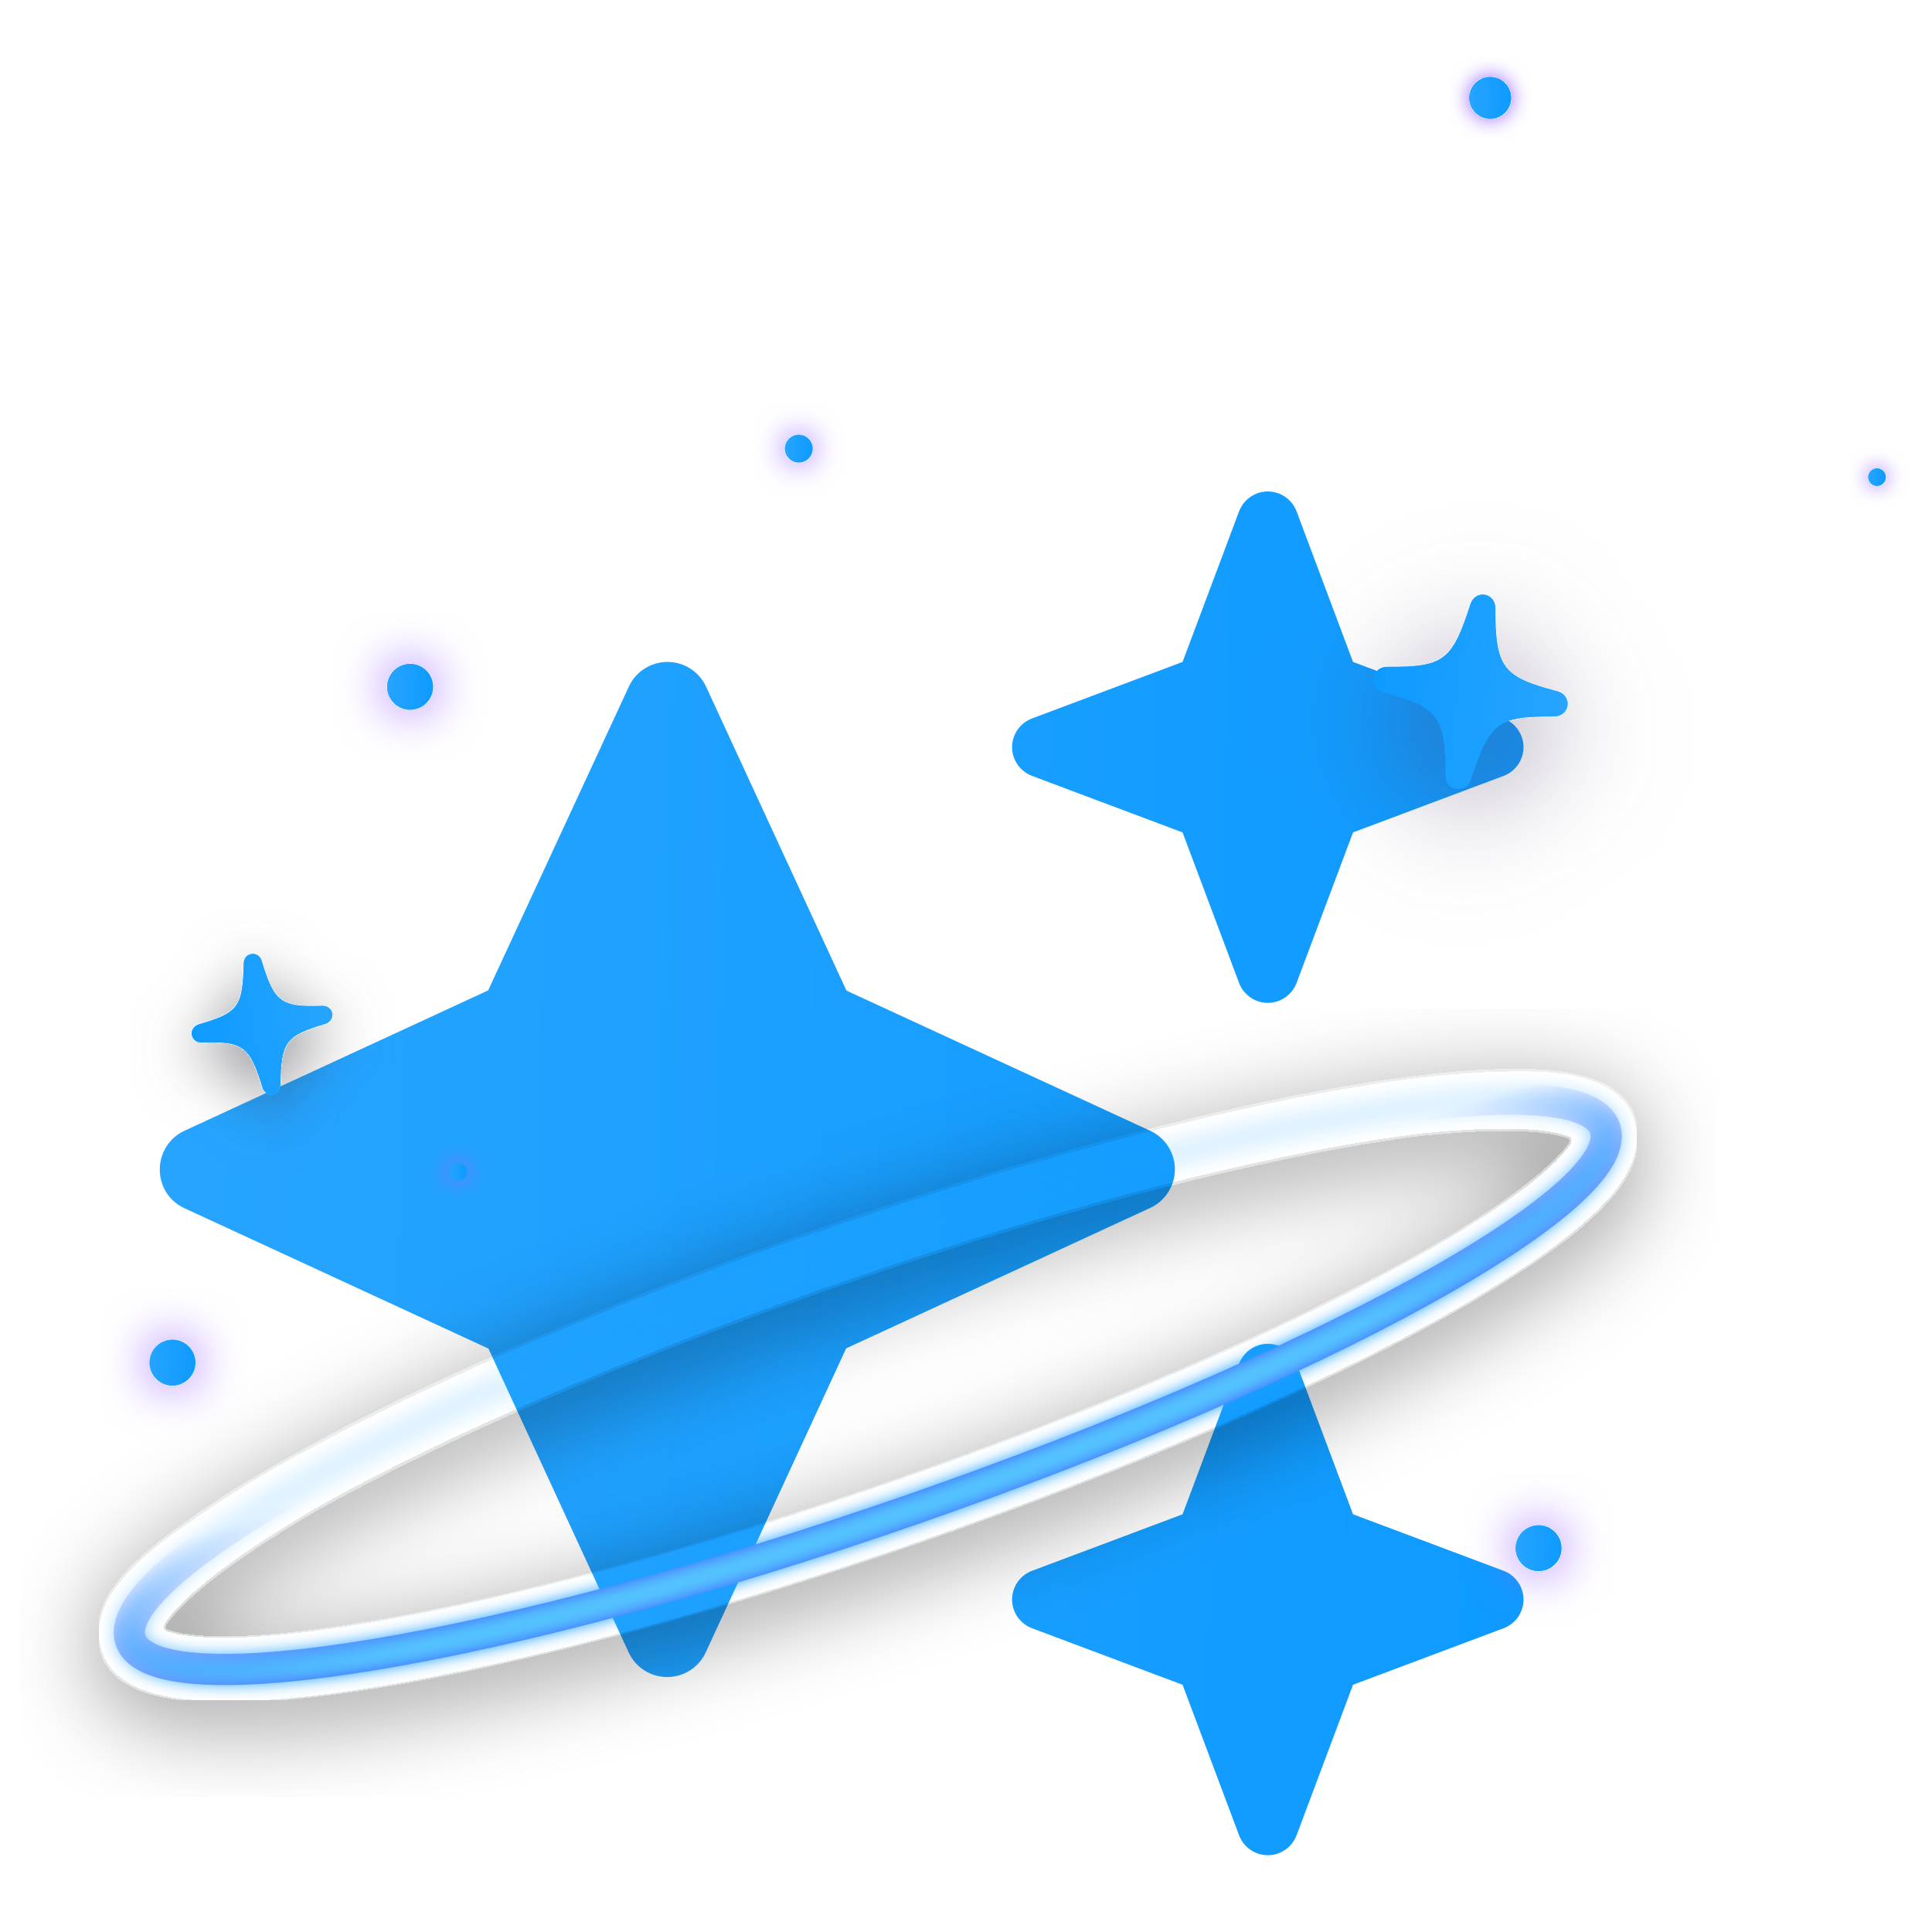
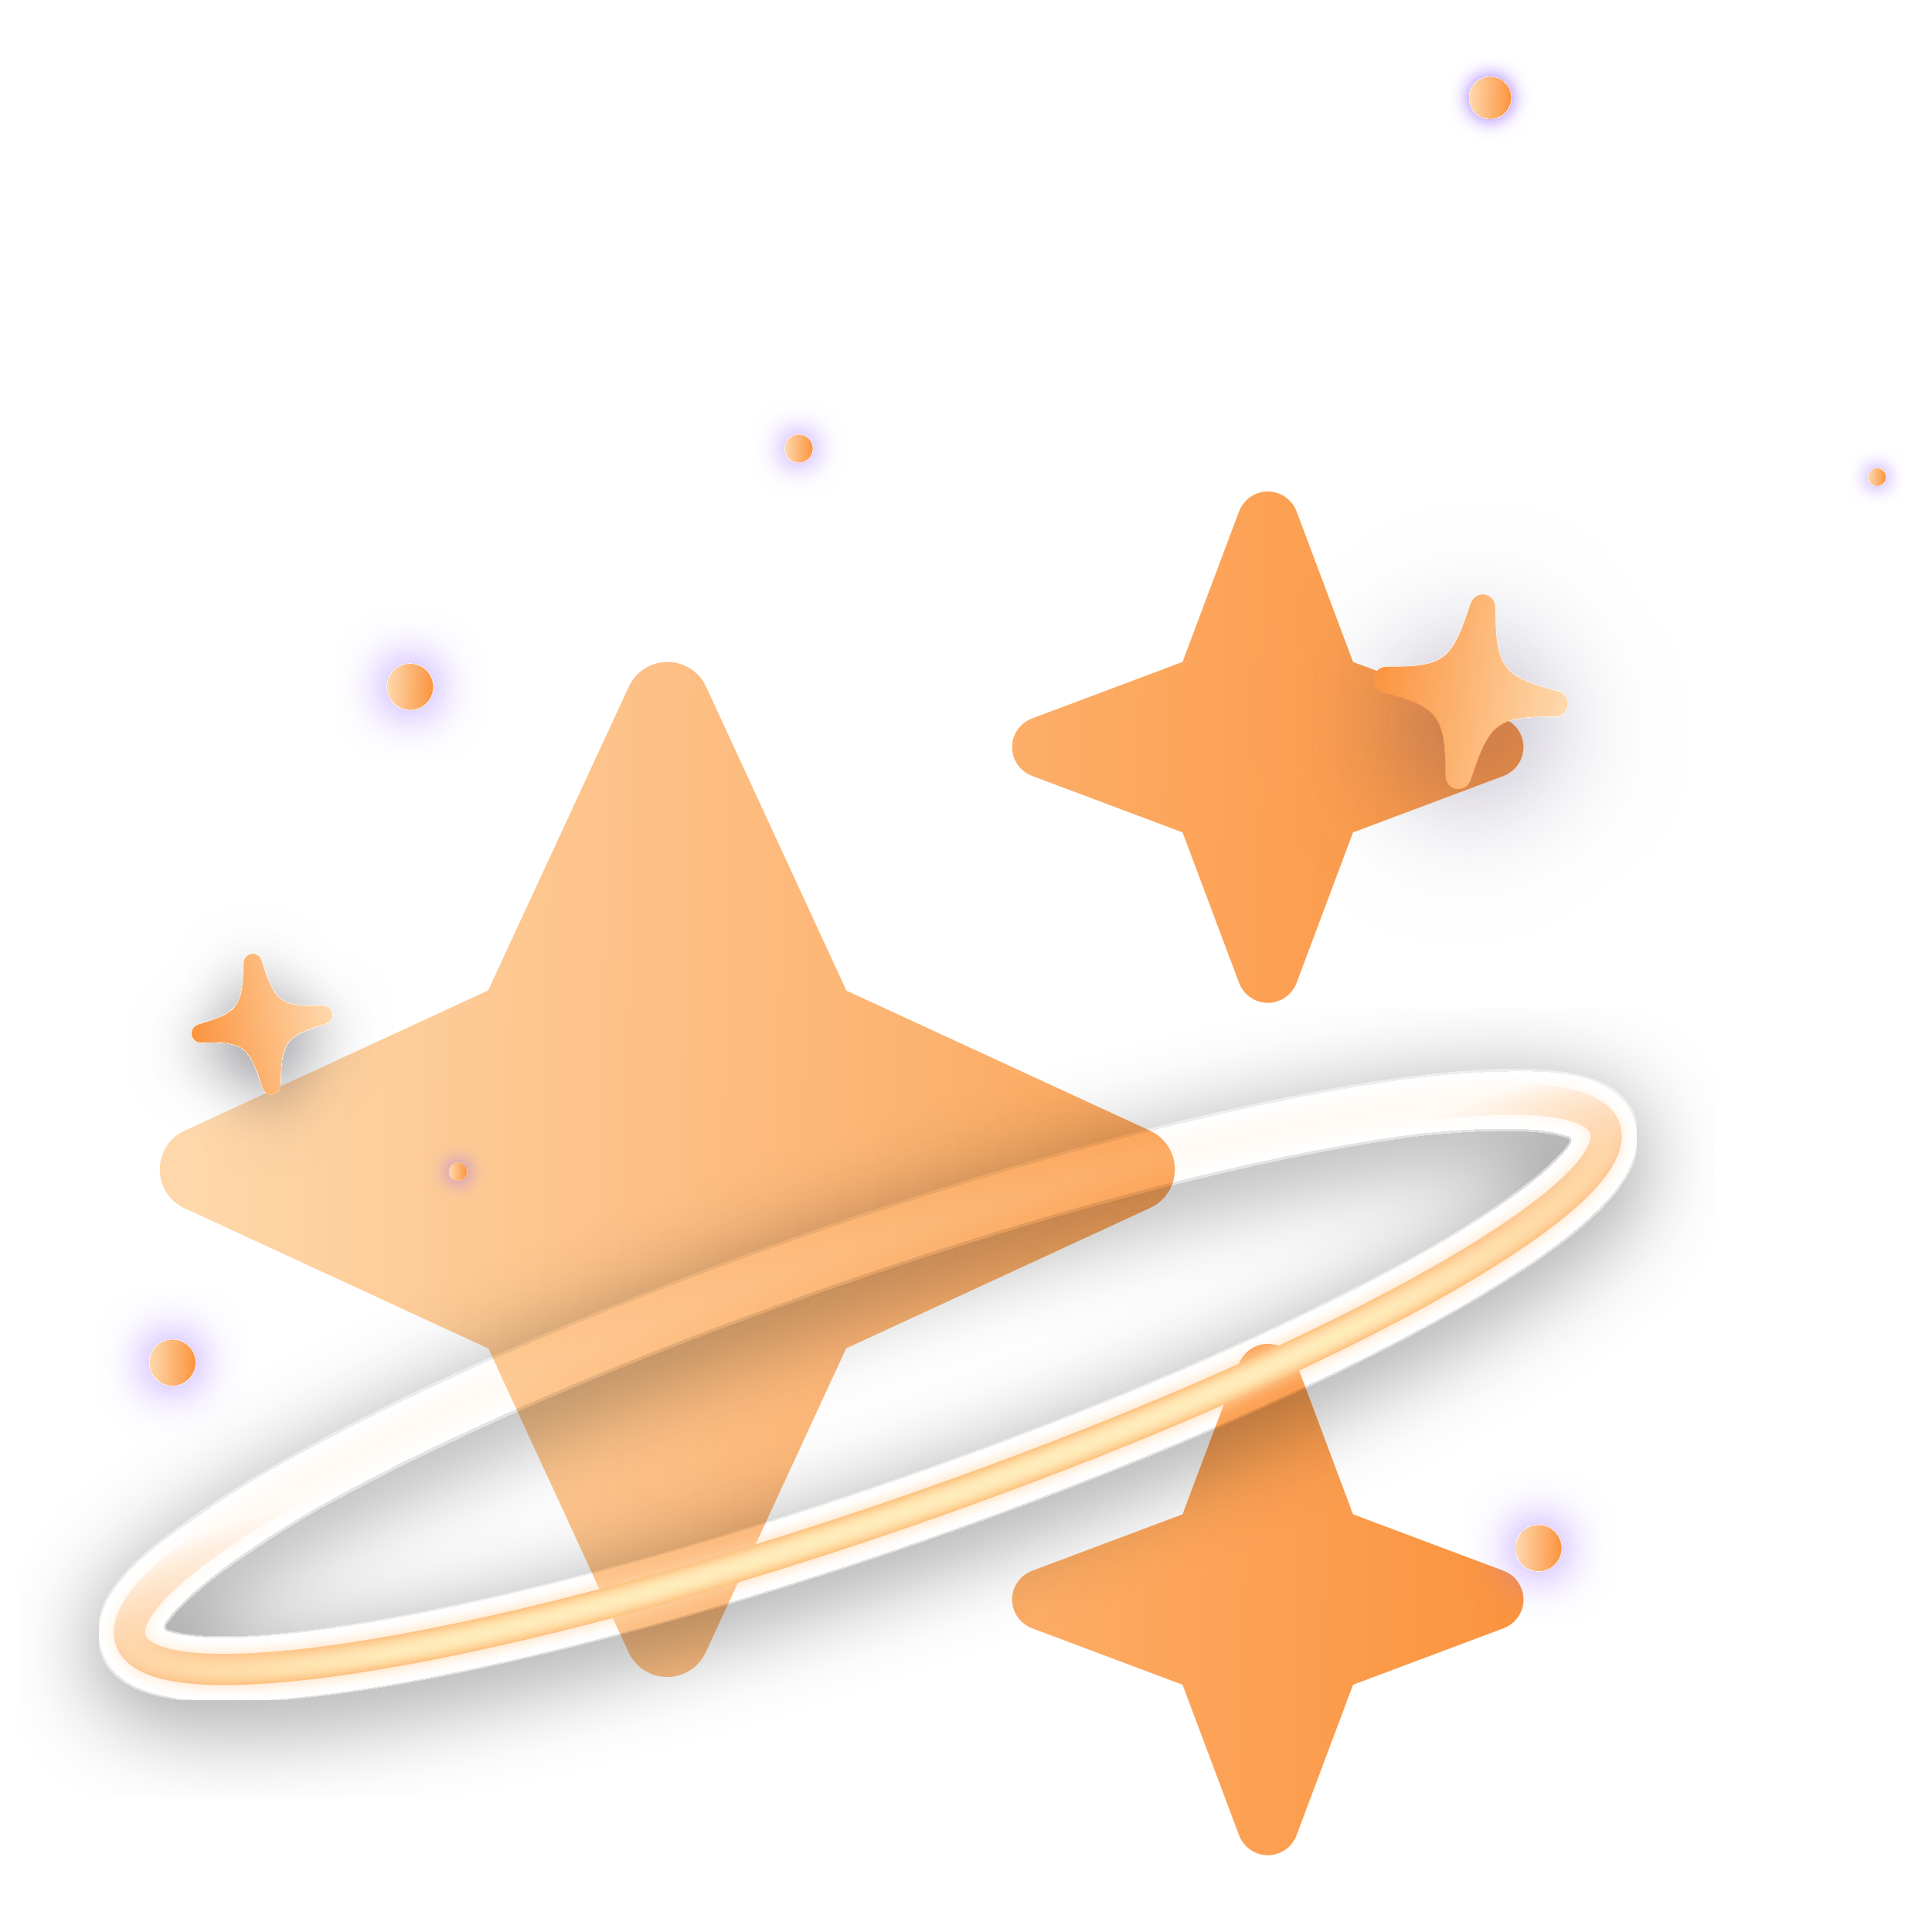
<svg xmlns="http://www.w3.org/2000/svg" width="34" height="34" viewBox="0 0 34 34" fill="none">
  <path d="M18.163 12.643C17.952 12.722 17.811 12.924 17.811 13.149C17.811 13.374 17.952 13.575 18.163 13.655L20.811 14.649L21.805 17.297C21.885 17.508 22.087 17.649 22.311 17.649C22.537 17.649 22.738 17.508 22.818 17.297L23.811 14.649L26.46 13.655C26.671 13.575 26.811 13.374 26.811 13.149C26.811 12.924 26.671 12.722 26.46 12.643L23.811 11.649L22.818 9C22.738 8.79 22.537 8.649 22.311 8.649C22.087 8.649 21.885 8.79 21.805 9L20.811 11.649L18.163 12.643ZM12.426 12.085C12.304 11.818 12.037 11.649 11.746 11.649C11.455 11.649 11.188 11.818 11.066 12.085L8.591 17.429L3.247 19.899C2.98 20.021 2.812 20.288 2.812 20.583C2.812 20.879 2.98 21.141 3.247 21.263L8.596 23.733L11.062 29.077C11.183 29.344 11.451 29.513 11.741 29.513C12.032 29.513 12.299 29.344 12.421 29.077L14.891 23.729L20.24 21.258C20.507 21.136 20.676 20.869 20.676 20.579C20.676 20.288 20.507 20.021 20.24 19.899L14.896 17.433L12.426 12.085ZM20.811 26.649L18.163 27.643C17.952 27.722 17.811 27.924 17.811 28.149C17.811 28.374 17.952 28.576 18.163 28.655L20.811 29.649L21.805 32.297C21.885 32.508 22.087 32.649 22.311 32.649C22.537 32.649 22.738 32.508 22.818 32.297L23.811 29.649L26.46 28.655C26.671 28.576 26.811 28.374 26.811 28.149C26.811 27.924 26.671 27.722 26.46 27.643L23.811 26.649L22.818 24C22.738 23.79 22.537 23.649 22.311 23.649C22.087 23.649 21.885 23.79 21.805 24L20.811 26.649Z" fill="url(#paint0_linear_1902_1538)" />
  <g filter="url(#filter0_d_1902_1538)">
    <ellipse cx="15.271" cy="24.361" rx="13.732" ry="2.337" transform="rotate(160.848 15.2712 24.3615)" stroke="url(#paint1_linear_1902_1538)" stroke-width="0.549" />
    <g style="mix-blend-mode:screen" filter="url(#filter1_f_1902_1538)">
      <ellipse cx="15.271" cy="24.361" rx="13.732" ry="2.337" transform="rotate(160.848 15.2712 24.3615)" stroke="url(#paint2_linear_1902_1538)" stroke-width="0.549" />
    </g>
  </g>
  <g filter="url(#filter2_d_1902_1538)">
    <circle cx="26.225" cy="1.722" r="0.371" fill="url(#paint3_linear_1902_1538)" />
  </g>
  <g filter="url(#filter3_d_1902_1538)">
    <circle cx="33.032" cy="8.397" r="0.157" fill="url(#paint4_linear_1902_1538)" />
  </g>
  <g filter="url(#filter4_d_1902_1538)">
    <circle cx="7.217" cy="12.087" r="0.406" fill="url(#paint5_linear_1902_1538)" />
  </g>
  <g filter="url(#filter5_d_1902_1538)">
    <circle cx="3.035" cy="23.98" r="0.406" fill="url(#paint6_linear_1902_1538)" />
  </g>
  <g filter="url(#filter6_d_1902_1538)">
    <circle cx="27.076" cy="27.245" r="0.406" fill="url(#paint7_linear_1902_1538)" />
  </g>
  <g filter="url(#filter7_d_1902_1538)">
    <circle cx="8.061" cy="20.619" r="0.157" fill="url(#paint8_linear_1902_1538)" />
  </g>
  <g filter="url(#filter8_d_1902_1538)">
    <circle cx="14.057" cy="7.895" r="0.246" fill="url(#paint9_linear_1902_1538)" />
  </g>
  <g filter="url(#filter9_d_1902_1538)">
    <path d="M25.634 13.882C25.522 13.866 25.443 13.771 25.444 13.652C25.439 12.597 25.318 12.433 24.341 12.178C24.228 12.147 24.154 12.039 24.169 11.927C24.186 11.815 24.286 11.734 24.403 11.733C25.41 11.737 25.55 11.634 25.877 10.628C25.914 10.517 26.014 10.447 26.124 10.463C26.237 10.479 26.315 10.574 26.317 10.693C26.319 11.746 26.439 11.91 27.416 12.165C27.531 12.198 27.605 12.303 27.588 12.417C27.572 12.529 27.475 12.61 27.355 12.61C26.346 12.609 26.208 12.71 25.883 13.717C25.844 13.83 25.742 13.897 25.634 13.882Z" fill="url(#paint10_linear_1902_1538)" />
  </g>
  <g filter="url(#filter10_d_1902_1538)">
    <path d="M4.798 19.262C4.717 19.274 4.642 19.225 4.618 19.143C4.394 18.411 4.276 18.322 3.544 18.349C3.459 18.351 3.385 18.291 3.373 18.211C3.36 18.129 3.413 18.052 3.494 18.027C4.195 17.82 4.27 17.719 4.287 16.952C4.289 16.867 4.344 16.798 4.424 16.786C4.506 16.773 4.58 16.823 4.606 16.905C4.828 17.636 4.945 17.725 5.677 17.698C5.763 17.697 5.836 17.754 5.849 17.837C5.861 17.918 5.811 17.994 5.727 18.02C5.026 18.23 4.952 18.329 4.936 19.096C4.932 19.182 4.876 19.25 4.798 19.262Z" fill="url(#paint11_linear_1902_1538)" />
  </g>
  <defs>
    <filter id="filter0_d_1902_1538" x="0.365" y="17.76" width="29.813" height="13.858" filterUnits="userSpaceOnUse" color-interpolation-filters="sRGB">
      <feFlood flood-opacity="0" result="BackgroundImageFix" />
      <feColorMatrix in="SourceAlpha" type="matrix" values="0 0 0 0 0 0 0 0 0 0 0 0 0 0 0 0 0 0 127 0" result="hardAlpha" />
      <feOffset dy="0.327" />
      <feGaussianBlur stdDeviation="0.818" />
      <feComposite in2="hardAlpha" operator="out" />
      <feColorMatrix type="matrix" values="0 0 0 0 0 0 0 0 0 0 0 0 0 0 0 0 0 0 0.45 0" />
      <feBlend mode="normal" in2="BackgroundImageFix" result="effect1_dropShadow_1902_1538" />
      <feBlend mode="normal" in="SourceGraphic" in2="effect1_dropShadow_1902_1538" result="shape" />
    </filter>
    <filter id="filter1_f_1902_1538" x="1.747" y="18.815" width="27.048" height="11.094" filterUnits="userSpaceOnUse" color-interpolation-filters="sRGB">
      <feFlood flood-opacity="0" result="BackgroundImageFix" />
      <feBlend mode="normal" in="SourceGraphic" in2="BackgroundImageFix" result="shape" />
      <feGaussianBlur stdDeviation="0.127" result="effect1_foregroundBlur_1902_1538" />
    </filter>
    <filter id="filter2_d_1902_1538" x="25.512" y="1.01" width="1.425" height="1.425" filterUnits="userSpaceOnUse" color-interpolation-filters="sRGB">
      <feFlood flood-opacity="0" result="BackgroundImageFix" />
      <feColorMatrix in="SourceAlpha" type="matrix" values="0 0 0 0 0 0 0 0 0 0 0 0 0 0 0 0 0 0 127 0" result="hardAlpha" />
      <feOffset />
      <feGaussianBlur stdDeviation="0.171" />
      <feComposite in2="hardAlpha" operator="out" />
      <feColorMatrix type="matrix" values="0 0 0 0 0.592 0 0 0 0 0.392 0 0 0 0 1 0 0 0 1 0" />
      <feBlend mode="normal" in2="BackgroundImageFix" result="effect1_dropShadow_1902_1538" />
      <feBlend mode="normal" in="SourceGraphic" in2="effect1_dropShadow_1902_1538" result="shape" />
    </filter>
    <filter id="filter3_d_1902_1538" x="32.534" y="7.899" width="0.996" height="0.996" filterUnits="userSpaceOnUse" color-interpolation-filters="sRGB">
      <feFlood flood-opacity="0" result="BackgroundImageFix" />
      <feColorMatrix in="SourceAlpha" type="matrix" values="0 0 0 0 0 0 0 0 0 0 0 0 0 0 0 0 0 0 127 0" result="hardAlpha" />
      <feOffset />
      <feGaussianBlur stdDeviation="0.171" />
      <feComposite in2="hardAlpha" operator="out" />
      <feColorMatrix type="matrix" values="0 0 0 0 0.592 0 0 0 0 0.392 0 0 0 0 1 0 0 0 1 0" />
      <feBlend mode="normal" in2="BackgroundImageFix" result="effect1_dropShadow_1902_1538" />
      <feBlend mode="normal" in="SourceGraphic" in2="effect1_dropShadow_1902_1538" result="shape" />
    </filter>
    <filter id="filter4_d_1902_1538" x="5.926" y="10.795" width="2.584" height="2.584" filterUnits="userSpaceOnUse" color-interpolation-filters="sRGB">
      <feFlood flood-opacity="0" result="BackgroundImageFix" />
      <feColorMatrix in="SourceAlpha" type="matrix" values="0 0 0 0 0 0 0 0 0 0 0 0 0 0 0 0 0 0 127 0" result="hardAlpha" />
      <feOffset />
      <feGaussianBlur stdDeviation="0.443" />
      <feComposite in2="hardAlpha" operator="out" />
      <feColorMatrix type="matrix" values="0 0 0 0 0.592 0 0 0 0 0.392 0 0 0 0 1 0 0 0 1 0" />
      <feBlend mode="normal" in2="BackgroundImageFix" result="effect1_dropShadow_1902_1538" />
      <feBlend mode="normal" in="SourceGraphic" in2="effect1_dropShadow_1902_1538" result="shape" />
    </filter>
    <filter id="filter5_d_1902_1538" x="1.743" y="22.688" width="2.584" height="2.584" filterUnits="userSpaceOnUse" color-interpolation-filters="sRGB">
      <feFlood flood-opacity="0" result="BackgroundImageFix" />
      <feColorMatrix in="SourceAlpha" type="matrix" values="0 0 0 0 0 0 0 0 0 0 0 0 0 0 0 0 0 0 127 0" result="hardAlpha" />
      <feOffset />
      <feGaussianBlur stdDeviation="0.443" />
      <feComposite in2="hardAlpha" operator="out" />
      <feColorMatrix type="matrix" values="0 0 0 0 0.592 0 0 0 0 0.392 0 0 0 0 1 0 0 0 1 0" />
      <feBlend mode="normal" in2="BackgroundImageFix" result="effect1_dropShadow_1902_1538" />
      <feBlend mode="normal" in="SourceGraphic" in2="effect1_dropShadow_1902_1538" result="shape" />
    </filter>
    <filter id="filter6_d_1902_1538" x="25.784" y="25.953" width="2.584" height="2.584" filterUnits="userSpaceOnUse" color-interpolation-filters="sRGB">
      <feFlood flood-opacity="0" result="BackgroundImageFix" />
      <feColorMatrix in="SourceAlpha" type="matrix" values="0 0 0 0 0 0 0 0 0 0 0 0 0 0 0 0 0 0 127 0" result="hardAlpha" />
      <feOffset />
      <feGaussianBlur stdDeviation="0.443" />
      <feComposite in2="hardAlpha" operator="out" />
      <feColorMatrix type="matrix" values="0 0 0 0 0.592 0 0 0 0 0.392 0 0 0 0 1 0 0 0 1 0" />
      <feBlend mode="normal" in2="BackgroundImageFix" result="effect1_dropShadow_1902_1538" />
      <feBlend mode="normal" in="SourceGraphic" in2="effect1_dropShadow_1902_1538" result="shape" />
    </filter>
    <filter id="filter7_d_1902_1538" x="7.563" y="20.121" width="0.996" height="0.996" filterUnits="userSpaceOnUse" color-interpolation-filters="sRGB">
      <feFlood flood-opacity="0" result="BackgroundImageFix" />
      <feColorMatrix in="SourceAlpha" type="matrix" values="0 0 0 0 0 0 0 0 0 0 0 0 0 0 0 0 0 0 127 0" result="hardAlpha" />
      <feOffset />
      <feGaussianBlur stdDeviation="0.171" />
      <feComposite in2="hardAlpha" operator="out" />
      <feColorMatrix type="matrix" values="0 0 0 0 0.592 0 0 0 0 0.392 0 0 0 0 1 0 0 0 1 0" />
      <feBlend mode="normal" in2="BackgroundImageFix" result="effect1_dropShadow_1902_1538" />
      <feBlend mode="normal" in="SourceGraphic" in2="effect1_dropShadow_1902_1538" result="shape" />
    </filter>
    <filter id="filter8_d_1902_1538" x="13.275" y="7.112" width="1.565" height="1.565" filterUnits="userSpaceOnUse" color-interpolation-filters="sRGB">
      <feFlood flood-opacity="0" result="BackgroundImageFix" />
      <feColorMatrix in="SourceAlpha" type="matrix" values="0 0 0 0 0 0 0 0 0 0 0 0 0 0 0 0 0 0 127 0" result="hardAlpha" />
      <feOffset />
      <feGaussianBlur stdDeviation="0.268" />
      <feComposite in2="hardAlpha" operator="out" />
      <feColorMatrix type="matrix" values="0 0 0 0 0.592 0 0 0 0 0.392 0 0 0 0 1 0 0 0 1 0" />
      <feBlend mode="normal" in2="BackgroundImageFix" result="effect1_dropShadow_1902_1538" />
      <feBlend mode="normal" in="SourceGraphic" in2="effect1_dropShadow_1902_1538" result="shape" />
    </filter>
    <filter id="filter9_d_1902_1538" x="22.037" y="8.885" width="7.684" height="7.684" filterUnits="userSpaceOnUse" color-interpolation-filters="sRGB">
      <feFlood flood-opacity="0" result="BackgroundImageFix" />
      <feColorMatrix in="SourceAlpha" type="matrix" values="0 0 0 0 0 0 0 0 0 0 0 0 0 0 0 0 0 0 127 0" result="hardAlpha" />
      <feOffset dy="0.555" />
      <feGaussianBlur stdDeviation="1.065" />
      <feComposite in2="hardAlpha" operator="out" />
      <feColorMatrix type="matrix" values="0 0 0 0 0.297 0 0 0 0 0.244 0 0 0 0 0.404 0 0 0 0.6 0" />
      <feBlend mode="normal" in2="BackgroundImageFix" result="effect1_dropShadow_1902_1538" />
      <feBlend mode="normal" in="SourceGraphic" in2="effect1_dropShadow_1902_1538" result="shape" />
    </filter>
    <filter id="filter10_d_1902_1538" x="2.289" y="15.984" width="4.643" height="4.643" filterUnits="userSpaceOnUse" color-interpolation-filters="sRGB">
      <feFlood flood-opacity="0" result="BackgroundImageFix" />
      <feColorMatrix in="SourceAlpha" type="matrix" values="0 0 0 0 0 0 0 0 0 0 0 0 0 0 0 0 0 0 127 0" result="hardAlpha" />
      <feOffset dy="0.282" />
      <feGaussianBlur stdDeviation="0.541" />
      <feComposite in2="hardAlpha" operator="out" />
      <feColorMatrix type="matrix" values="0 0 0 0 0.221 0 0 0 0 0.21 0 0 0 0 0.242 0 0 0 0.6 0" />
      <feBlend mode="normal" in2="BackgroundImageFix" result="effect1_dropShadow_1902_1538" />
      <feBlend mode="normal" in="SourceGraphic" in2="effect1_dropShadow_1902_1538" result="shape" />
    </filter>
    <linearGradient id="paint0_linear_1902_1538" x1="3.523" y1="19.407" x2="27.383" y2="19.909" gradientUnits="userSpaceOnUse">
-       <stop stop-color="#26A4FF" />
-       <stop offset="1" stop-color="#0D9AFF" />
+       <stop stop-color="#fed7aa" />
+       <stop offset="1" stop-color="#fb923c" />
    </linearGradient>
    <linearGradient id="paint1_linear_1902_1538" x1="29.158" y1="22.648" x2="29.14" y2="25.735" gradientUnits="userSpaceOnUse">
-       <stop stop-color="#3F5FFF" />
-       <stop offset="1" stop-color="#3F5FFF" stop-opacity="0" />
+       <stop stop-color="#fb923c" />
+       <stop offset="1" stop-color="#fb923c" stop-opacity="0" />
    </linearGradient>
    <linearGradient id="paint2_linear_1902_1538" x1="29.158" y1="22.648" x2="29.14" y2="25.735" gradientUnits="userSpaceOnUse">
-       <stop stop-color="#1DA0FF" />
-       <stop offset="1" stop-color="#199FFF" stop-opacity="0.13" />
+       <stop stop-color="#fed7aa" />
+       <stop offset="1" stop-color="#fed7aa" stop-opacity="0.13" />
    </linearGradient>
    <linearGradient id="paint3_linear_1902_1538" x1="25.876" y1="1.684" x2="26.613" y2="1.699" gradientUnits="userSpaceOnUse">
-       <stop stop-color="#26A4FF" />
-       <stop offset="1" stop-color="#0D9AFF" />
+       <stop stop-color="#fed7aa" />
+       <stop offset="1" stop-color="#fb923c" />
    </linearGradient>
    <linearGradient id="paint4_linear_1902_1538" x1="32.885" y1="8.381" x2="33.196" y2="8.387" gradientUnits="userSpaceOnUse">
-       <stop stop-color="#26A4FF" />
-       <stop offset="1" stop-color="#0D9AFF" />
+       <stop stop-color="#fed7aa" />
+       <stop offset="1" stop-color="#fb923c" />
    </linearGradient>
    <linearGradient id="paint5_linear_1902_1538" x1="6.835" y1="12.045" x2="7.643" y2="12.062" gradientUnits="userSpaceOnUse">
-       <stop stop-color="#26A4FF" />
-       <stop offset="1" stop-color="#0D9AFF" />
+       <stop stop-color="#fed7aa" />
+       <stop offset="1" stop-color="#fb923c" />
    </linearGradient>
    <linearGradient id="paint6_linear_1902_1538" x1="2.653" y1="23.938" x2="3.461" y2="23.955" gradientUnits="userSpaceOnUse">
-       <stop stop-color="#26A4FF" />
-       <stop offset="1" stop-color="#0D9AFF" />
+       <stop stop-color="#fed7aa" />
+       <stop offset="1" stop-color="#fb923c" />
    </linearGradient>
    <linearGradient id="paint7_linear_1902_1538" x1="26.694" y1="27.203" x2="27.501" y2="27.22" gradientUnits="userSpaceOnUse">
-       <stop stop-color="#26A4FF" />
-       <stop offset="1" stop-color="#0D9AFF" />
+       <stop stop-color="#fed7aa" />
+       <stop offset="1" stop-color="#fb923c" />
    </linearGradient>
    <linearGradient id="paint8_linear_1902_1538" x1="7.914" y1="20.603" x2="8.225" y2="20.609" gradientUnits="userSpaceOnUse">
-       <stop stop-color="#26A4FF" />
-       <stop offset="1" stop-color="#0D9AFF" />
+       <stop stop-color="#fed7aa" />
+       <stop offset="1" stop-color="#fb923c" />
    </linearGradient>
    <linearGradient id="paint9_linear_1902_1538" x1="13.826" y1="7.869" x2="14.315" y2="7.879" gradientUnits="userSpaceOnUse">
-       <stop stop-color="#26A4FF" />
-       <stop offset="1" stop-color="#0D9AFF" />
+       <stop stop-color="#fed7aa" />
+       <stop offset="1" stop-color="#fb923c" />
    </linearGradient>
    <linearGradient id="paint10_linear_1902_1538" x1="27.512" y1="12.226" x2="24.103" y2="11.81" gradientUnits="userSpaceOnUse">
-       <stop stop-color="#26A4FF" />
-       <stop offset="1" stop-color="#0D9AFF" />
+       <stop stop-color="#fed7aa" />
+       <stop offset="1" stop-color="#fb923c" />
    </linearGradient>
    <linearGradient id="paint11_linear_1902_1538" x1="5.756" y1="17.72" x2="3.302" y2="18.143" gradientUnits="userSpaceOnUse">
-       <stop stop-color="#26A4FF" />
-       <stop offset="1" stop-color="#0D9AFF" />
+       <stop stop-color="#fed7aa" />
+       <stop offset="1" stop-color="#fb923c" />
    </linearGradient>
  </defs>
</svg>
